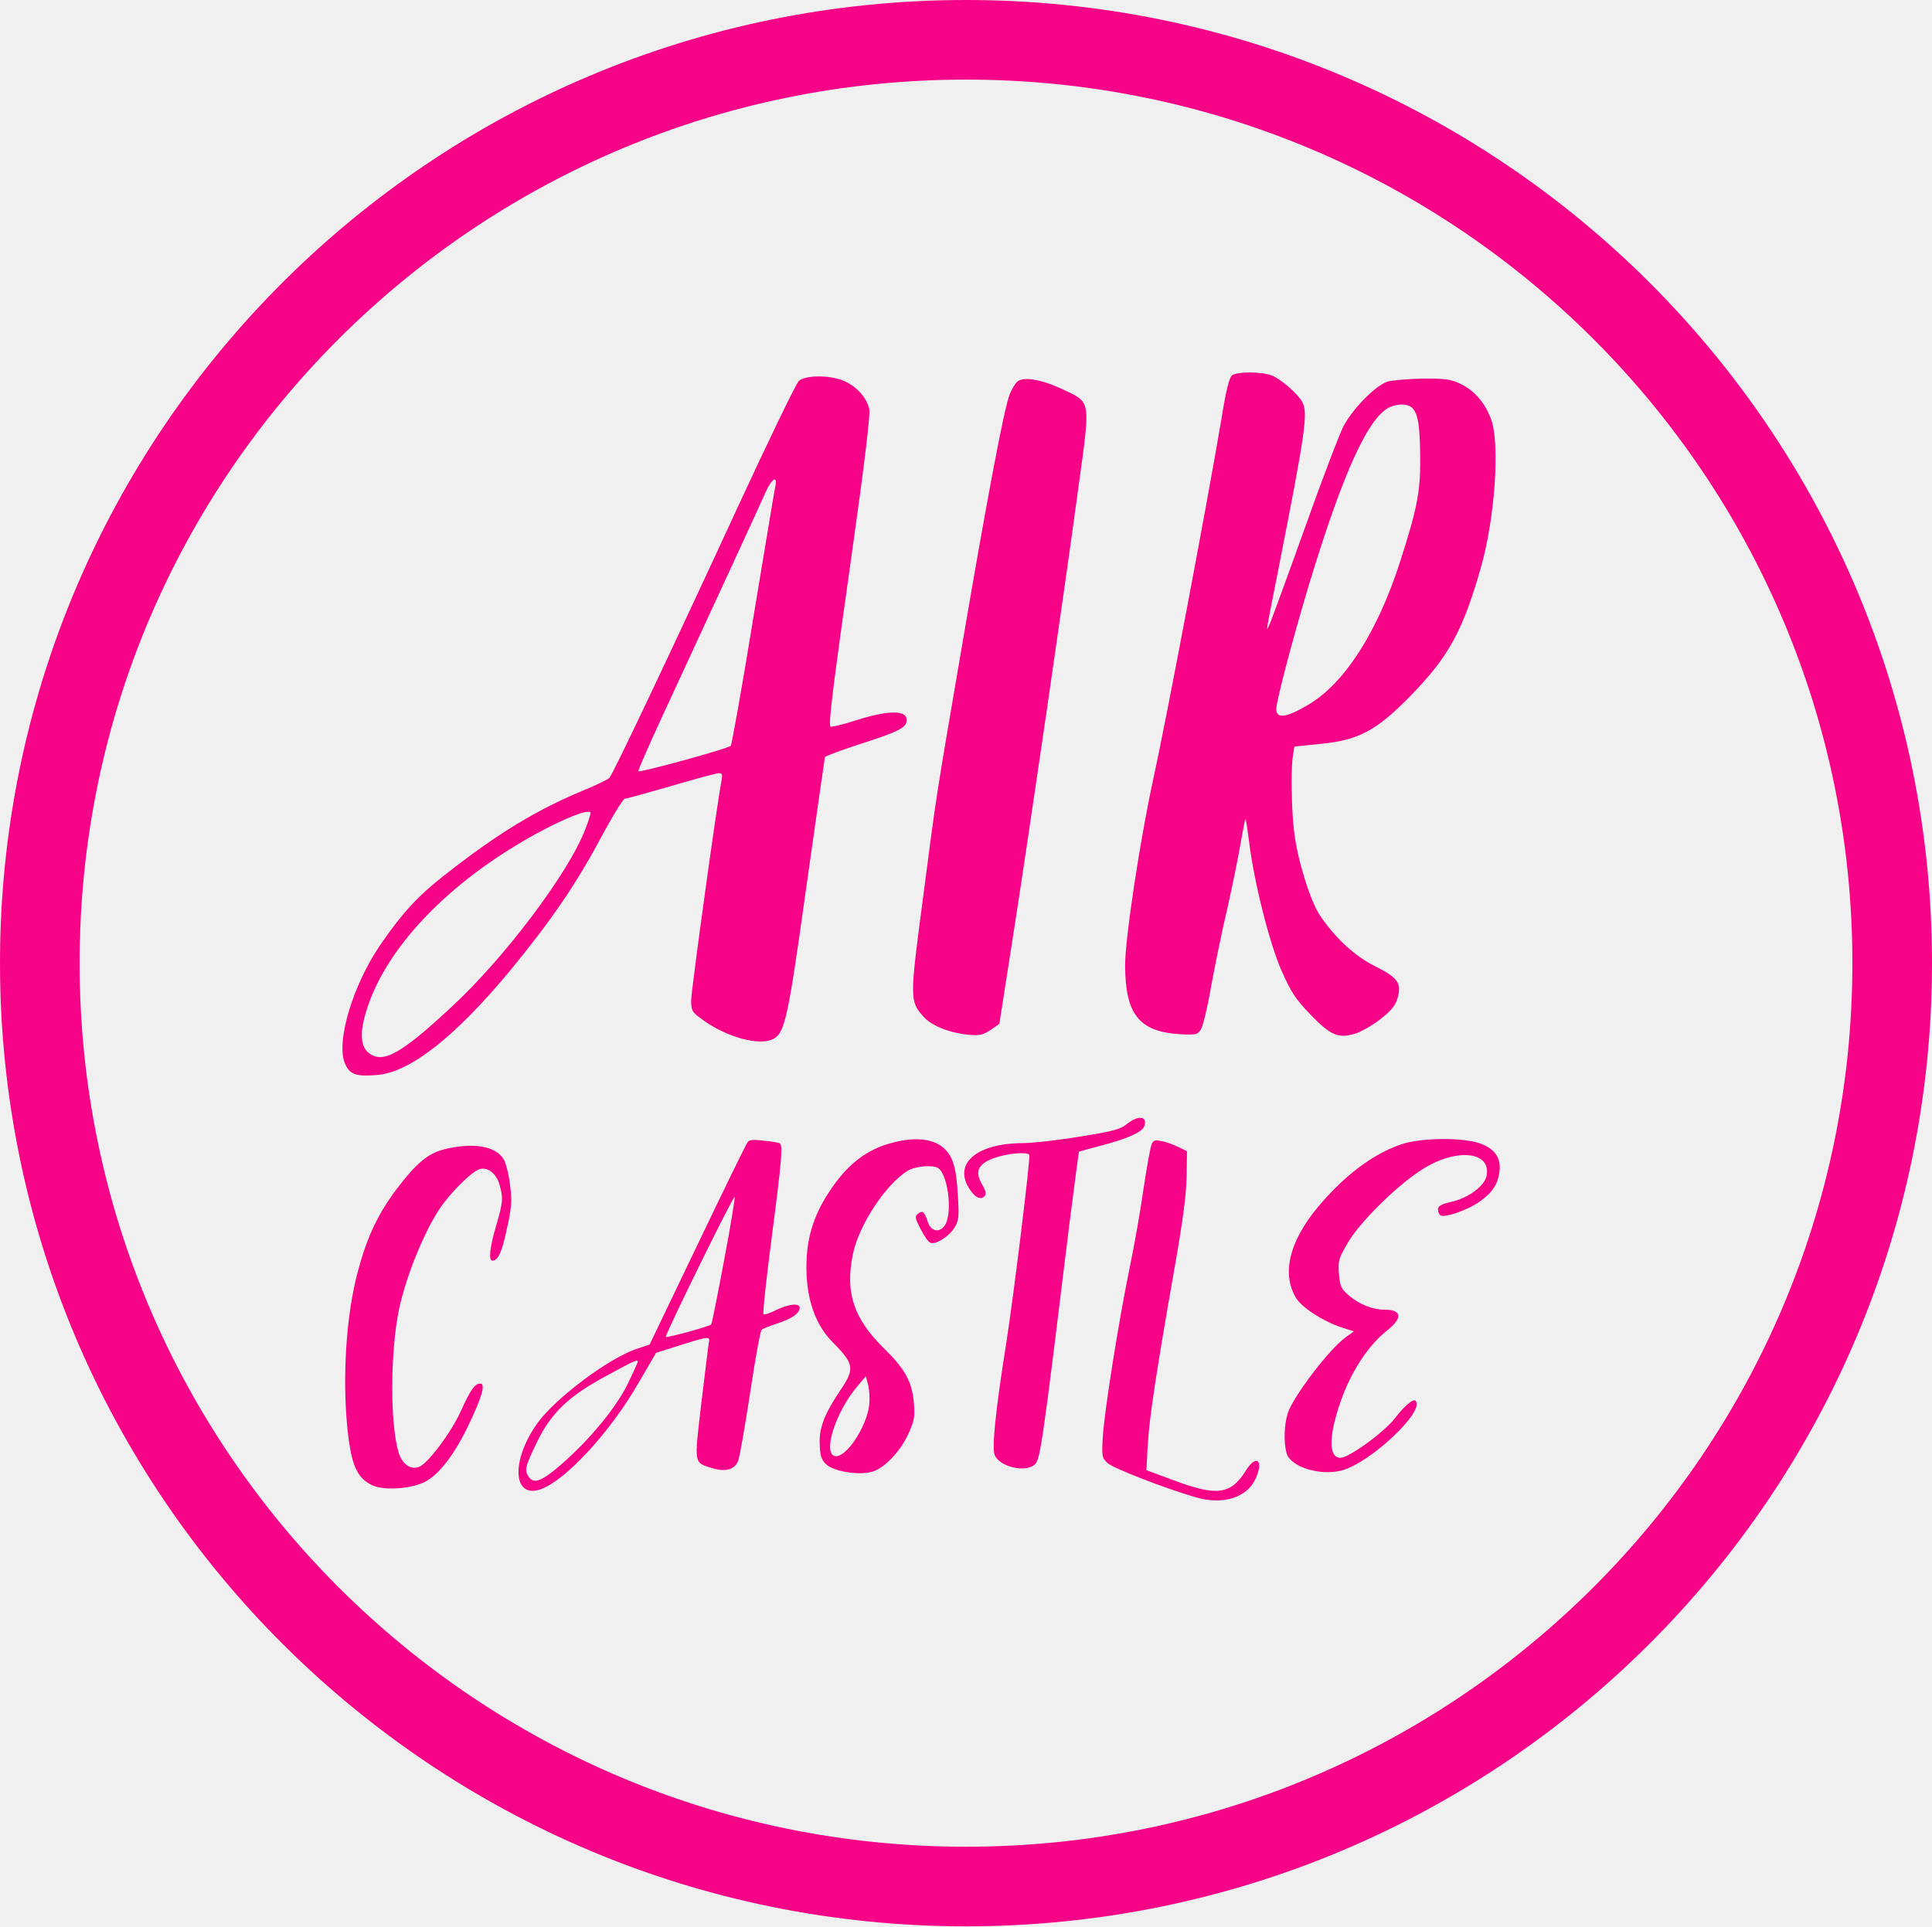
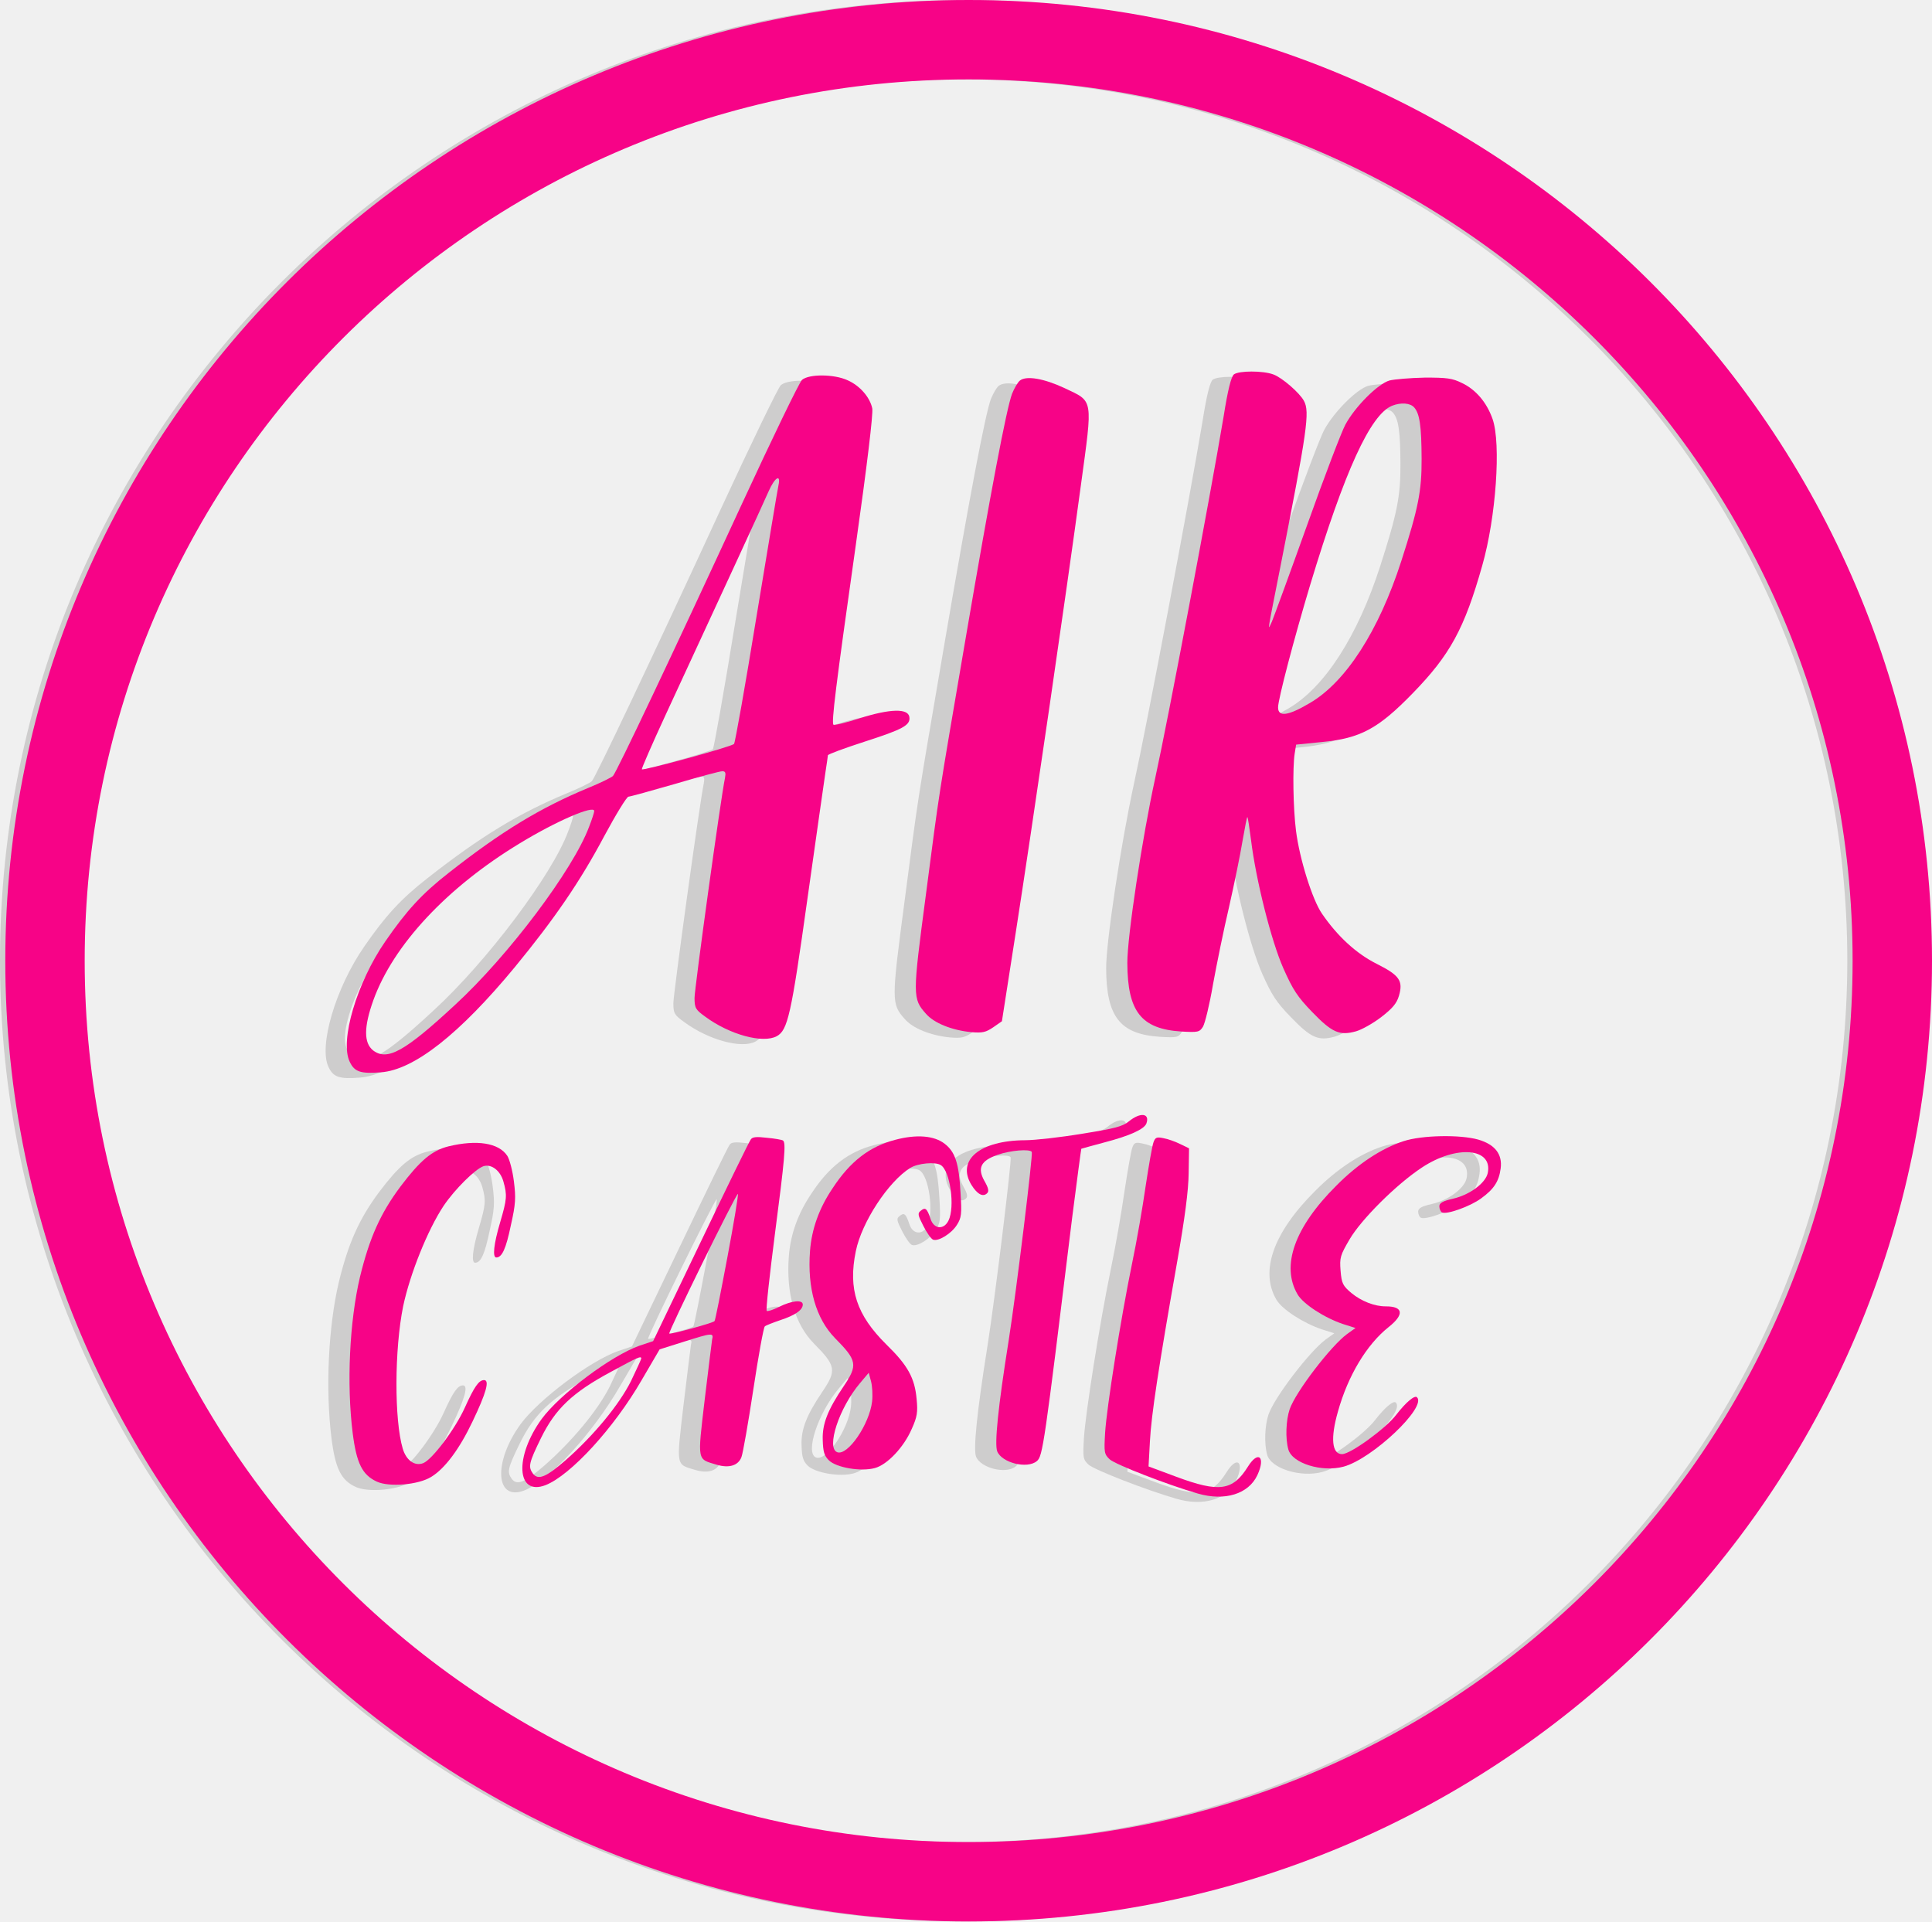
- <svg xmlns="http://www.w3.org/2000/svg" width="364" height="363" viewBox="0 0 364 363" fill="none">
-   <path d="M232.114 70.73C231.598 71.157 230.951 73.712 230.172 78.677C227.556 94.236 219.734 135.668 217.242 147.021C214.796 158.231 211.958 176.958 211.979 181.92C212.016 191.135 214.615 194.386 222.185 194.875C225.335 195.051 225.617 195.002 226.271 193.96C226.645 193.344 227.523 189.749 228.166 185.965C228.855 182.182 230.192 175.607 231.208 171.302C232.178 166.998 233.33 161.416 233.743 158.863C234.203 156.309 234.57 154.275 234.665 154.369C234.759 154.463 235.049 156.353 235.34 158.62C236.264 166.225 239.179 177.792 241.457 182.934C243.259 186.991 244.111 188.31 246.943 191.229C250.673 195.089 252.085 195.698 255.184 194.834C256.217 194.547 258.375 193.356 259.921 192.168C262.077 190.505 262.872 189.557 263.289 188.138C264.124 185.299 263.414 184.262 259.128 182.105C255.265 180.183 251.679 176.89 248.747 172.601C246.951 170.009 244.522 162.316 243.842 156.931C243.307 152.68 243.182 145.024 243.594 142.376L243.869 140.673L248.756 140.181C255.992 139.49 259.369 137.68 265.876 130.99C272.945 123.73 275.651 118.804 279.034 106.833C281.629 97.749 282.606 83.85 280.989 79.178C279.895 76.064 277.864 73.615 275.179 72.35C273.389 71.459 272.307 71.322 268.124 71.339C265.445 71.397 262.437 71.645 261.498 71.885C259.338 72.509 255.031 76.78 253.165 80.237C252.465 81.516 249.209 90.036 245.956 99.171C242.703 108.258 239.681 116.493 239.308 117.393C238.423 119.334 238.332 120.043 240.865 107.226C245.977 81.259 246.48 77.807 245.343 75.732C244.538 74.223 241.236 71.354 239.588 70.746C237.611 69.998 233.051 70.017 232.114 70.73ZM266.173 76.971C267.211 78.148 267.55 80.462 267.575 86.7C267.6 92.749 266.955 96.013 263.753 105.951C259.482 119.201 253.223 128.915 246.376 132.865C242.343 135.245 240.464 135.489 240.456 133.646C240.45 132.133 243.505 120.542 246.519 110.511C253.059 88.886 257.905 78.328 261.988 76.657C263.677 75.988 265.417 76.123 266.173 76.971Z" fill="#F70387" />
-   <path d="M150.513 71.772C149.998 72.247 144.87 82.854 139.092 95.354C126.046 123.621 115.513 145.829 114.811 146.588C114.53 146.873 112.419 147.922 110.073 148.876C101.109 152.599 93.794 157.024 83.814 164.863C78.706 168.854 75.805 172.032 71.786 177.861C66.412 185.634 63.166 196.611 65.063 200.573C65.964 202.507 67.14 202.881 70.947 202.582C77.244 202.131 85.865 195.29 96.25 182.724C103.78 173.572 108.64 166.463 113.165 157.938C115.358 153.864 117.412 150.5 117.741 150.499C118.07 150.498 122.015 149.395 126.522 148.1C131.029 146.758 135.021 145.702 135.444 145.701C136.055 145.698 136.15 145.981 135.966 146.975C135.182 150.664 130.206 186.791 130.213 188.54C130.221 190.43 130.41 190.76 132.249 192.076C136.822 195.46 143.128 197.183 145.755 195.754C147.818 194.611 148.465 191.82 151.525 169.927C153.17 158.247 154.724 147.418 154.952 145.857C155.181 144.297 155.41 142.878 155.409 142.689C155.409 142.5 158.506 141.353 162.356 140.109C169.633 137.763 171.04 137.001 170.798 135.443C170.556 133.79 167.125 133.898 161.492 135.67C158.863 136.531 156.609 137.06 156.467 136.919C156.042 136.543 156.862 129.923 160.699 102.827C162.801 87.979 163.983 78.144 163.791 77.153C163.359 75.075 161.47 72.861 159.116 71.831C156.572 70.66 151.824 70.632 150.513 71.772ZM146.081 91.639C145.896 92.396 144.062 103.604 141.906 116.562C139.796 129.567 137.866 140.35 137.679 140.54C137.117 141.11 120.401 145.668 120.259 145.337C120.211 145.149 122.167 140.651 124.636 135.3C134.981 112.952 143.181 95.195 144.206 92.828C145.37 90.177 146.543 89.463 146.081 91.639ZM111.265 153.219C111.266 153.456 110.849 154.781 110.291 156.201C107.268 164.294 95.066 180.554 84.95 189.859C75.49 198.64 72.16 200.497 69.473 198.429C67.728 197.018 67.715 194.041 69.528 188.977C73.293 178.517 83.449 167.653 97.188 159.326C104.128 155.092 111.261 152.038 111.265 153.219Z" fill="#F70387" />
-   <path d="M191.692 71.887C191.27 72.22 190.617 73.357 190.198 74.398C189.129 77.285 186.184 92.799 181.455 120.465C176.083 151.915 176.587 148.652 173.898 169.221C171.39 188.182 171.392 188.655 173.942 191.527C175.453 193.27 178.796 194.627 182.464 194.99C184.628 195.17 185.238 195.026 186.644 194.075L188.285 192.934L190.896 176.193C193.965 156.52 200.458 112.022 203.196 91.737C205.478 74.997 205.623 75.942 200.112 73.318C196.203 71.491 192.91 70.937 191.692 71.887Z" fill="#F70387" />
-   <path d="M212.289 211.834C211.071 212.832 209.521 213.216 203.414 214.186C199.374 214.864 194.535 215.404 192.701 215.411C184.146 215.446 179.649 219.151 182.535 223.865C183.624 225.609 184.707 226.219 185.503 225.413C185.878 225.033 185.734 224.419 184.977 223.099C183.603 220.647 184.303 219.274 187.448 218.174C189.889 217.313 193.601 217.015 193.933 217.628C194.17 218.099 191.031 243.869 189.565 253.232C187.549 265.859 186.872 272.761 187.395 274.177C188.25 276.348 193.049 277.557 194.876 276.037C196.001 275.134 196.275 273.196 201.552 230.073C202.463 222.98 203.238 217.117 203.285 217.022C203.378 216.975 205.351 216.447 207.651 215.823C212.441 214.575 215.162 213.335 215.581 212.246C216.278 210.306 214.444 210.077 212.289 211.834Z" fill="#F70387" />
-   <path d="M140.852 215.245C140.571 215.577 136.329 224.29 131.388 234.613L122.393 253.365L119.811 254.226C114.506 256.091 104.806 263.361 101.346 268.054C96.158 275.212 96.564 282.677 102.055 280.575C106.796 278.713 114.985 269.794 120.213 260.746L123.621 254.919L128.175 253.483C133.621 251.759 133.856 251.758 133.532 253.083C133.441 253.698 132.804 258.852 132.122 264.526C130.759 276.204 130.663 275.59 134.381 276.709C136.734 277.409 138.471 276.882 139.076 275.272C139.355 274.562 140.365 268.793 141.327 262.456C142.288 256.119 143.253 250.775 143.488 250.585C143.675 250.395 145.036 249.87 146.444 249.391C149.214 248.482 150.667 247.484 150.663 246.444C150.659 245.499 148.591 245.696 146.199 246.887C145.073 247.459 143.993 247.794 143.852 247.653C143.663 247.512 144.388 240.987 145.391 233.185C147.26 218.905 147.529 215.832 146.917 215.457C146.681 215.316 145.364 215.085 143.906 214.949C141.978 214.721 141.179 214.771 140.852 215.245ZM136.43 237.475C135.188 244.05 134.129 249.489 133.988 249.584C133.66 249.963 125.678 252.123 125.442 251.935C125.206 251.652 138.026 225.559 138.402 225.558C138.543 225.557 137.672 230.901 136.43 237.475ZM120.15 256.635C120.15 256.777 119.265 258.718 118.193 260.944C115.955 265.395 111.184 271.18 105.891 275.833C102.19 279.062 100.689 279.683 99.696 278.411C98.751 277.091 98.889 276.429 101.22 271.646C103.924 266.153 107.155 263.068 114.425 259.163C119.49 256.401 120.147 256.115 120.15 256.635Z" fill="#F70387" />
-   <path d="M168.163 215.323C163.327 216.571 159.624 219.375 156.261 224.54C153.738 228.284 152.344 232.212 152.032 236.325C151.496 243.369 153.165 249.127 156.753 252.799C160.954 257.035 161.098 257.885 158.341 261.961C155.398 266.321 154.327 269.019 154.434 271.996C154.49 274.264 154.728 275.019 155.578 275.867C156.994 277.279 161.698 278.063 164.28 277.343C166.628 276.719 169.764 273.398 171.254 269.942C172.279 267.67 172.416 266.771 172.171 264.315C171.826 260.346 170.5 257.941 166.488 254.035C160.824 248.435 159.206 243.573 160.681 236.384C161.787 230.897 166.832 223.22 170.958 220.652C172.412 219.748 175.701 219.451 176.738 220.108C178.529 221.235 179.45 228.037 178.191 230.594C177.305 232.393 175.424 232.212 174.805 230.277C174.139 228.295 173.809 228.012 172.966 228.725C172.31 229.2 172.405 229.578 173.448 231.606C174.111 232.926 174.915 234.057 175.292 234.197C176.28 234.571 178.765 233.049 179.793 231.391C180.633 230.064 180.725 229.355 180.473 225.386C180.168 219.716 179.454 217.592 177.427 216.041C175.446 214.537 172.155 214.267 168.163 215.323ZM163.759 264.774C163.259 269.077 159.147 275.096 157.17 274.348C155.051 273.553 157.512 265.981 161.488 261.287L163.125 259.342L163.555 260.947C163.794 261.844 163.895 263.545 163.759 264.774Z" fill="#F70387" />
-   <path d="M216.912 215.832C216.68 216.448 216.036 220.137 215.441 224.062C214.893 227.939 213.745 234.56 212.869 238.723C210.703 249.27 208.091 265.869 207.782 270.644C207.562 274.426 207.61 274.709 208.648 275.697C209.734 276.685 219.621 280.52 225.268 282.151C230.398 283.642 234.858 282.254 236.536 278.702C238.167 275.198 236.705 273.928 234.743 277.103C231.894 281.651 229.31 281.993 221.26 279.001L215.987 277.038L216.249 272.263C216.511 267.347 217.839 258.504 221.422 238.215C222.846 230.081 223.53 224.926 223.564 221.665L223.639 216.939L221.99 216.142C221.048 215.674 219.636 215.16 218.789 215.021C217.519 214.743 217.237 214.886 216.912 215.832Z" fill="#F70387" />
-   <path d="M264.154 215.592C260.022 216.932 255.522 219.881 251.449 224.009C243.537 231.886 240.981 239.175 244.153 244.55C245.241 246.388 249.248 248.971 252.731 250.138L255.084 250.885L253.491 252.026C250.444 254.259 243.758 262.982 242.643 266.248C241.946 268.33 241.819 271.733 242.392 273.811C243.108 276.454 248.756 278.18 252.841 277.076C258.288 275.589 268.589 265.811 266.702 263.976C266.277 263.505 264.59 264.93 262.767 267.3C260.756 269.908 254.147 274.708 252.549 274.714C250.622 274.722 250.328 271.699 251.764 266.683C253.664 259.87 257.212 253.995 261.336 250.718C264.334 248.342 264.14 246.784 260.802 246.797C258.687 246.806 256.192 245.824 254.305 244.272C252.701 242.908 252.465 242.483 252.267 240.074C252.068 237.57 252.208 237.144 253.982 234.112C256.176 230.37 262.777 223.774 267.605 220.587C274.122 216.26 281.081 216.846 280.067 221.624C279.651 223.516 276.652 225.749 273.458 226.471C271.533 226.904 270.923 227.285 270.926 227.899C270.928 228.372 271.165 228.891 271.401 229.031C272.202 229.548 276.755 227.923 278.817 226.402C281.254 224.643 282.188 223.174 282.508 220.763C282.873 218.068 281.455 216.23 278.302 215.298C274.866 214.319 267.627 214.444 264.154 215.592Z" fill="#F70387" />
-   <path d="M83.743 216.565C80.597 217.334 78.348 219.281 74.655 224.164C70.868 229.236 68.818 233.829 67.015 241.209C65.028 249.629 64.465 261.447 65.632 270.752C66.36 276.468 67.45 278.637 70.182 279.902C72.489 280.979 78.034 280.531 80.473 279.009C83.052 277.439 85.81 273.742 88.28 268.533C90.844 263.182 91.539 260.722 90.457 260.726C89.47 260.73 88.629 261.915 86.812 265.94C84.995 269.964 80.647 275.748 78.958 276.416C77.362 277.037 75.759 275.909 75.092 273.691C73.472 268.263 73.511 254.888 75.17 246.752C76.461 240.651 79.812 232.319 82.802 227.817C84.904 224.689 88.79 220.846 90.339 220.319C91.842 219.841 93.539 221.157 94.112 223.234C94.827 225.783 94.784 226.539 93.485 230.94C92.28 235.009 92.008 237.562 92.76 237.559C93.841 237.555 94.587 235.945 95.509 231.499C96.432 227.431 96.475 226.249 96.086 223.179C95.843 221.195 95.27 219.023 94.844 218.363C93.236 215.912 89.097 215.268 83.743 216.565Z" fill="#F70387" />
-   <path d="M356.5 181.5C356.5 277.578 278.393 355.5 182 355.5C85.607 355.5 7.5 277.578 7.5 181.5C7.5 85.422 85.607 7.5 182 7.5C278.393 7.5 356.5 85.422 356.5 181.5Z" stroke="#F70387" stroke-width="15" />
+ <svg xmlns="http://www.w3.org/2000/svg" width="365" height="363" viewBox="0 0 365 363" fill="none">
+   <path d="M356.5 181.5C356.5 277.578 278.393 355.5 182 355.5C85.607 355.5 7.5 277.578 7.5 181.5C7.5 85.422 85.607 7.5 182 7.5C278.393 7.5 356.5 85.422 356.5 181.5Z" stroke="#3D3539" stroke-opacity="0.19" stroke-width="15" />
+   <path d="M229.114 71.73C228.598 72.157 227.951 74.712 227.172 79.677C224.556 95.236 216.734 136.668 214.242 148.021C211.796 159.231 208.959 177.958 208.979 182.92C209.016 192.135 211.615 195.386 219.185 195.875C222.336 196.051 222.617 196.002 223.271 194.96C223.645 194.344 224.523 190.749 225.166 186.965C225.856 183.182 227.192 176.607 228.208 172.302C229.178 167.998 230.33 162.416 230.743 159.863C231.203 157.309 231.57 155.275 231.665 155.369C231.759 155.463 232.049 157.353 232.34 159.62C233.265 167.225 236.179 178.792 238.457 183.934C240.259 187.991 241.111 189.31 243.943 192.229C247.673 196.089 249.085 196.698 252.184 195.834C253.217 195.547 255.375 194.356 256.921 193.168C259.077 191.505 259.872 190.557 260.289 189.138C261.124 186.299 260.415 185.262 256.128 183.105C252.266 181.183 248.68 177.89 245.748 173.601C243.951 171.009 241.522 163.316 240.842 157.931C240.307 153.68 240.182 146.024 240.594 143.376L240.869 141.673L245.756 141.181C252.992 140.49 256.37 138.68 262.876 131.99C269.945 124.73 272.651 119.804 276.034 107.833C278.629 98.749 279.606 84.85 277.989 80.178C276.895 77.064 274.864 74.615 272.179 73.35C270.389 72.459 269.308 72.322 265.124 72.339C262.445 72.397 259.437 72.645 258.498 72.885C256.338 73.509 252.031 77.78 250.165 81.237C249.465 82.516 246.209 91.036 242.956 100.171C239.703 109.258 236.681 117.493 236.309 118.393C235.423 120.334 235.332 121.043 237.865 108.226C242.977 82.259 243.48 78.807 242.343 76.732C241.538 75.223 238.236 72.354 236.588 71.746C234.611 70.998 230.051 71.017 229.114 71.73ZM263.173 77.971C264.212 79.148 264.55 81.462 264.576 87.7C264.6 93.749 263.956 97.013 260.753 106.951C256.482 120.201 250.223 129.915 243.376 133.865C239.343 136.245 237.464 136.489 237.456 134.646C237.45 133.133 240.505 121.542 243.52 111.511C250.059 89.886 254.905 79.328 258.988 77.657C260.677 76.988 262.417 77.123 263.173 77.971Z" fill="#3D3539" fill-opacity="0.19" />
+   <path d="M147.513 72.772C146.998 73.247 141.87 83.854 136.093 96.354C123.046 124.621 112.513 146.829 111.811 147.588C111.53 147.873 109.419 148.922 107.073 149.876C98.109 153.599 90.794 158.024 80.814 165.863C75.706 169.854 72.805 173.032 68.786 178.861C63.412 186.634 60.166 197.611 62.063 201.573C62.964 203.507 64.141 203.881 67.947 203.582C74.244 203.131 82.865 196.29 93.25 183.724C100.781 174.572 105.64 167.463 110.165 158.938C112.358 154.864 114.412 151.5 114.742 151.499C115.071 151.498 119.015 150.395 123.522 149.1C128.029 147.758 132.021 146.702 132.444 146.701C133.055 146.698 133.15 146.981 132.966 147.975C132.182 151.664 127.206 187.791 127.213 189.54C127.221 191.43 127.41 191.76 129.249 193.076C133.822 196.46 140.128 198.183 142.755 196.754C144.818 195.611 145.465 192.82 148.525 170.927C150.17 159.247 151.724 148.418 151.952 146.857C152.181 145.297 152.41 143.878 152.41 143.689C152.409 143.5 155.507 142.353 159.356 141.109C166.633 138.763 168.04 138.001 167.798 136.443C167.557 134.79 164.126 134.898 158.492 136.67C155.863 137.531 153.609 138.06 153.467 137.919C153.043 137.543 153.862 130.923 157.7 103.827C159.801 88.979 160.983 79.144 160.791 78.153C160.36 76.075 158.47 73.861 156.116 72.831C153.572 71.66 148.825 71.632 147.513 72.772ZM143.082 92.639C142.897 93.396 141.062 104.604 138.906 117.562C136.796 130.567 134.866 141.35 134.679 141.54C134.117 142.11 117.401 146.668 117.259 146.337C117.211 146.149 119.167 141.651 121.637 136.3C131.981 113.952 140.182 96.195 141.206 93.828C142.37 91.177 143.543 90.463 143.082 92.639ZM108.266 154.219C108.267 154.456 107.849 155.781 107.291 157.201C104.268 165.294 92.066 181.554 81.95 190.859C72.49 199.64 69.161 201.497 66.473 199.429C64.728 198.018 64.716 195.041 66.528 189.977C70.293 179.517 80.449 168.653 94.188 160.326C101.128 156.092 108.261 153.038 108.266 154.219Z" fill="#3D3539" fill-opacity="0.19" />
+   <path d="M188.692 72.887C188.27 73.22 187.617 74.357 187.198 75.398C186.129 78.285 183.184 93.799 178.455 121.465C173.084 152.915 173.587 149.652 170.898 170.221C168.39 189.182 168.392 189.655 170.942 192.527C172.453 194.27 175.796 195.627 179.465 195.99C181.628 196.17 182.238 196.026 183.644 195.075L185.285 193.934L187.896 177.193C190.965 157.52 197.458 113.022 200.196 92.737C202.478 75.997 202.623 76.942 197.112 74.318C193.203 72.491 189.91 71.937 188.692 72.887Z" fill="#3D3539" fill-opacity="0.19" />
+   <path d="M209.289 212.834C208.071 213.832 206.521 214.216 200.414 215.186C196.374 215.864 191.535 216.404 189.702 216.411C181.146 216.446 176.649 220.151 179.535 224.865C180.624 226.609 181.707 227.219 182.503 226.413C182.878 226.033 182.734 225.419 181.977 224.099C180.603 221.647 181.303 220.274 184.448 219.174C186.889 218.313 190.601 218.015 190.933 218.628C191.17 219.099 188.032 244.869 186.566 254.232C184.549 266.859 183.872 273.761 184.395 275.177C185.25 277.348 190.049 278.557 191.877 277.037C193.001 276.134 193.275 274.196 198.552 231.073C199.463 223.98 200.238 218.117 200.285 218.022C200.379 217.975 202.351 217.447 204.652 216.823C209.441 215.575 212.163 214.335 212.581 213.246C213.278 211.306 211.444 211.077 209.289 212.834Z" fill="#3D3539" fill-opacity="0.19" />
+   <path d="M137.852 216.245C137.571 216.577 133.329 225.29 128.388 235.613L119.393 254.365L116.811 255.226C111.507 257.091 101.806 264.361 98.346 269.054C93.158 276.212 93.564 283.677 99.056 281.575C103.796 279.713 111.986 270.794 117.213 261.746L120.621 255.919L125.175 254.483C130.621 252.759 130.856 252.758 130.532 254.083C130.441 254.698 129.804 259.852 129.122 265.526C127.759 277.204 127.663 276.59 131.381 277.709C133.734 278.409 135.471 277.882 136.076 276.272C136.355 275.562 137.366 269.793 138.327 263.456C139.288 257.119 140.253 251.775 140.488 251.585C140.675 251.395 142.036 250.87 143.444 250.391C146.214 249.482 147.667 248.484 147.663 247.444C147.659 246.499 145.591 246.696 143.199 247.887C142.073 248.459 140.993 248.794 140.852 248.653C140.663 248.512 141.389 241.987 142.391 234.185C144.26 219.905 144.529 216.832 143.917 216.457C143.681 216.316 142.364 216.085 140.906 215.949C138.978 215.721 138.179 215.771 137.852 216.245ZM133.43 238.475C132.188 245.05 131.129 250.489 130.988 250.584C130.661 250.963 122.678 253.123 122.442 252.935C122.206 252.652 135.027 226.559 135.403 226.558C135.544 226.557 134.672 231.901 133.43 238.475ZM117.15 257.635C117.15 257.777 116.265 259.718 115.193 261.944C112.955 266.395 108.184 272.18 102.891 276.833C99.19 280.062 97.689 280.683 96.696 279.411C95.751 278.091 95.889 277.429 98.22 272.646C100.924 267.153 104.155 264.068 111.425 260.163C116.491 257.401 117.148 257.115 117.15 257.635Z" fill="#3D3539" fill-opacity="0.19" />
+   <path d="M165.163 216.323C160.327 217.571 156.625 220.375 153.261 225.54C150.738 229.284 149.344 233.212 149.032 237.325C148.496 244.369 150.165 250.127 153.753 253.799C157.954 258.035 158.098 258.885 155.341 262.961C152.398 267.321 151.328 270.019 151.434 272.996C151.49 275.264 151.728 276.019 152.578 276.867C153.994 278.279 158.698 279.063 161.28 278.343C163.628 277.719 166.764 274.398 168.254 270.942C169.279 268.67 169.416 267.771 169.171 265.315C168.826 261.346 167.5 258.941 163.488 255.035C157.825 249.435 156.206 244.573 157.681 237.384C158.787 231.897 163.832 224.22 167.959 221.652C169.412 220.748 172.701 220.451 173.738 221.108C175.529 222.235 176.45 229.037 175.191 231.594C174.306 233.393 172.425 233.212 171.806 231.277C171.139 229.295 170.809 229.012 169.966 229.725C169.31 230.2 169.405 230.578 170.448 232.606C171.111 233.926 171.915 235.057 172.292 235.197C173.28 235.571 175.765 234.049 176.793 232.391C177.634 231.064 177.725 230.355 177.473 226.386C177.168 220.716 176.454 218.592 174.427 217.041C172.446 215.537 169.155 215.267 165.163 216.323ZM160.759 265.774C160.259 270.077 156.147 276.096 154.17 275.348C152.051 274.553 154.512 266.981 158.488 262.287L160.125 260.342L160.555 261.947C160.794 262.844 160.895 264.545 160.759 265.774Z" fill="#3D3539" fill-opacity="0.19" />
+   <path d="M213.912 216.832C213.68 217.448 213.037 221.137 212.442 225.062C211.893 228.939 210.745 235.56 209.869 239.723C207.703 250.27 205.091 266.869 204.782 271.644C204.562 275.426 204.61 275.709 205.648 276.697C206.734 277.685 216.621 281.52 222.268 283.151C227.398 284.642 231.858 283.254 233.536 279.702C235.167 276.198 233.705 274.928 231.743 278.103C228.894 282.651 226.31 282.993 218.26 280.001L212.987 278.038L213.25 273.263C213.512 268.347 214.839 259.504 218.422 239.215C219.846 231.081 220.53 225.926 220.564 222.665L220.639 217.939L218.99 217.142C218.048 216.674 216.636 216.16 215.789 216.021C214.519 215.743 214.237 215.886 213.912 216.832Z" fill="#3D3539" fill-opacity="0.19" />
+   <path d="M261.154 216.592C257.022 217.932 252.522 220.881 248.449 225.009C240.537 232.886 237.981 240.175 241.153 245.55C242.241 247.388 246.248 249.971 249.731 251.138L252.084 251.885L250.491 253.026C247.444 255.259 240.758 263.982 239.643 267.248C238.947 269.33 238.819 272.733 239.392 274.811C240.108 277.454 245.756 279.18 249.841 278.076C255.288 276.589 265.59 266.811 263.702 264.976C263.277 264.505 261.59 265.93 259.767 268.3C257.756 270.908 251.148 275.708 249.549 275.714C247.622 275.722 247.328 272.699 248.764 267.683C250.664 260.87 254.212 254.995 258.336 251.718C261.334 249.342 261.14 247.784 257.803 247.797C255.687 247.806 253.192 246.824 251.305 245.272C249.701 243.908 249.465 243.483 249.267 241.074C249.069 238.57 249.208 238.144 250.982 235.112C253.176 231.37 259.777 224.774 264.606 221.587C271.122 217.26 278.081 217.846 277.067 222.624C276.651 224.516 273.652 226.749 270.459 227.471C268.533 227.904 267.923 228.285 267.926 228.899C267.928 229.372 268.165 229.891 268.401 230.031C269.202 230.548 273.755 228.923 275.817 227.402C278.254 225.643 279.188 224.174 279.508 221.763C279.873 219.068 278.455 217.23 275.302 216.298C271.866 215.319 264.627 215.444 261.154 216.592Z" fill="#3D3539" fill-opacity="0.19" />
+   <path d="M80.743 217.565C77.597 218.334 75.348 220.281 71.655 225.164C67.868 230.236 65.818 234.829 64.015 242.209C62.028 250.629 61.465 262.447 62.632 271.752C63.36 277.468 64.45 279.637 67.182 280.902C69.49 281.979 75.034 281.531 77.473 280.009C80.052 278.439 82.81 274.742 85.28 269.533C87.844 264.182 88.539 261.722 87.458 261.726C86.471 261.73 85.629 262.915 83.812 266.94C81.996 270.964 77.647 276.748 75.958 277.416C74.362 278.037 72.759 276.909 72.092 274.691C70.472 269.263 70.511 255.888 72.17 247.752C73.461 241.651 76.812 233.319 79.802 228.817C81.904 225.689 85.79 221.846 87.34 221.319C88.842 220.841 90.539 222.157 91.112 224.234C91.828 226.783 91.784 227.539 90.485 231.94C89.28 236.009 89.008 238.562 89.76 238.559C90.841 238.555 91.587 236.945 92.509 232.499C93.433 228.431 93.475 227.249 93.086 224.179C92.843 222.195 92.27 220.023 91.844 219.363C90.236 216.912 86.097 216.268 80.743 217.565Z" fill="#3D3539" fill-opacity="0.19" />
+   <g clip-path="url(#clip0_96452_213)">
+     <path d="M233.114 70.73C232.598 71.157 231.951 73.712 231.172 78.677C228.556 94.236 220.734 135.668 218.242 147.021C215.796 158.231 212.958 176.958 212.979 181.92C213.016 191.135 215.615 194.386 223.185 194.875C226.335 195.051 226.617 195.002 227.271 193.96C227.645 193.344 228.523 189.749 229.166 185.965C229.855 182.182 231.192 175.607 232.208 171.302C233.178 166.998 234.33 161.416 234.743 158.863C235.203 156.309 235.57 154.275 235.665 154.369C235.759 154.463 236.049 156.353 236.34 158.62C237.264 166.225 240.179 177.792 242.457 182.934C244.259 186.991 245.111 188.31 247.943 191.229C251.673 195.089 253.085 195.698 256.184 194.834C257.217 194.547 259.375 193.356 260.921 192.168C263.077 190.505 263.872 189.557 264.289 188.138C265.124 185.299 264.414 184.262 260.128 182.105C256.265 180.183 252.679 176.89 249.747 172.601C247.951 170.009 245.522 162.316 244.842 156.931C244.307 152.68 244.182 145.024 244.594 142.376L244.869 140.673L249.756 140.181C256.992 139.49 260.369 137.68 266.876 130.99C273.945 123.73 276.651 118.804 280.034 106.833C282.629 97.749 283.606 83.85 281.989 79.178C280.895 76.064 278.864 73.615 276.179 72.35C274.389 71.459 273.307 71.322 269.124 71.339C266.445 71.397 263.437 71.645 262.498 71.885C260.338 72.509 256.031 76.78 254.165 80.237C253.465 81.516 250.209 90.036 246.956 99.171C243.703 108.258 240.681 116.493 240.308 117.393C239.423 119.334 239.332 120.043 241.865 107.226C246.977 81.259 247.48 77.807 246.343 75.732C245.538 74.223 242.236 71.354 240.588 70.746C238.611 69.998 234.051 70.017 233.114 70.73ZM267.173 76.971C268.211 78.148 268.55 80.462 268.575 86.7C268.6 92.749 267.955 96.013 264.753 105.951C260.482 119.201 254.223 128.915 247.376 132.865C243.343 135.245 241.464 135.489 241.456 133.646C241.45 132.133 244.505 120.542 247.519 110.511C254.059 88.886 258.905 78.328 262.988 76.657C264.677 75.988 266.417 76.123 267.173 76.971Z" fill="#F70387" />
+     <path d="M151.513 71.772C150.998 72.247 145.87 82.854 140.092 95.354C127.046 123.621 116.513 145.829 115.811 146.588C115.53 146.873 113.419 147.922 111.073 148.876C102.109 152.599 94.794 157.024 84.814 164.863C79.706 168.854 76.805 172.032 72.786 177.861C67.412 185.634 64.166 196.611 66.062 200.573C66.964 202.507 68.14 202.881 71.947 202.582C78.244 202.131 86.865 195.29 97.249 182.724C104.78 173.572 109.64 166.463 114.165 157.938C116.358 153.864 118.412 150.5 118.741 150.499C119.07 150.498 123.015 149.395 127.522 148.1C132.029 146.758 136.021 145.702 136.444 145.701C137.055 145.698 137.15 145.981 136.966 146.975C136.182 150.664 131.206 186.791 131.213 188.54C131.221 190.43 131.41 190.76 133.249 192.076C137.822 195.46 144.128 197.183 146.755 195.754C148.818 194.611 149.465 191.82 152.525 169.927C154.17 158.247 155.724 147.418 155.952 145.857C156.181 144.297 156.41 142.878 156.409 142.689C156.409 142.5 159.506 141.353 163.356 140.109C170.633 137.763 172.04 137.001 171.798 135.443C171.556 133.79 168.125 133.898 162.492 135.67C159.863 136.531 157.609 137.06 157.467 136.919C157.042 136.543 157.862 129.923 161.699 102.827C163.801 87.979 164.983 78.144 164.791 77.153C164.359 75.075 162.47 72.861 160.116 71.831C157.572 70.66 152.824 70.632 151.513 71.772ZM147.081 91.639C146.896 92.396 145.062 103.604 142.906 116.562C140.796 129.567 138.866 140.35 138.679 140.54C138.117 141.11 121.401 145.668 121.259 145.337C121.211 145.149 123.167 140.651 125.636 135.3C135.981 112.952 144.181 95.195 145.206 92.828C146.37 90.177 147.543 89.463 147.081 91.639ZM112.265 153.219C112.266 153.456 111.849 154.781 111.291 156.201C108.268 164.294 96.066 180.554 85.95 189.859C76.49 198.64 73.16 200.497 70.472 198.429C68.727 197.018 68.715 194.041 70.528 188.977C74.293 178.517 84.449 167.653 98.188 159.326C105.128 155.092 112.261 152.038 112.265 153.219Z" fill="#F70387" />
+     <path d="M192.692 71.887C192.27 72.22 191.617 73.357 191.198 74.398C190.129 77.285 187.184 92.799 182.455 120.465C177.083 151.915 177.587 148.652 174.898 169.221C172.39 188.182 172.392 188.655 174.942 191.527C176.453 193.27 179.796 194.627 183.464 194.99C185.628 195.17 186.238 195.026 187.644 194.075L189.285 192.934L191.896 176.193C194.965 156.52 201.458 112.022 204.196 91.737C206.478 74.997 206.623 75.942 201.112 73.318C197.203 71.491 193.91 70.937 192.692 71.887Z" fill="#F70387" />
+     <path d="M213.289 211.834C212.071 212.832 210.521 213.216 204.414 214.186C200.374 214.864 195.535 215.404 193.701 215.411C185.146 215.446 180.649 219.151 183.535 223.865C184.624 225.609 185.707 226.219 186.503 225.413C186.878 225.033 186.734 224.419 185.977 223.099C184.603 220.647 185.303 219.274 188.448 218.174C190.889 217.313 194.601 217.015 194.933 217.628C195.17 218.099 192.031 243.869 190.565 253.232C188.549 265.859 187.872 272.761 188.395 274.177C189.25 276.348 194.049 277.557 195.876 276.037C197.001 275.134 197.275 273.196 202.552 230.073C203.463 222.98 204.238 217.117 204.285 217.022C204.378 216.975 206.351 216.447 208.651 215.823C213.441 214.575 216.162 213.335 216.581 212.246C217.278 210.306 215.444 210.077 213.289 211.834Z" fill="#F70387" />
+     <path d="M141.852 215.245C141.571 215.577 137.329 224.29 132.388 234.613L123.393 253.365L120.811 254.226C115.506 256.091 105.806 263.361 102.346 268.054C97.158 275.212 97.564 282.677 103.055 280.575C107.796 278.713 115.985 269.794 121.213 260.746L124.621 254.919L129.175 253.483C134.621 251.759 134.856 251.758 134.532 253.083C134.441 253.698 133.804 258.852 133.122 264.526C131.759 276.204 131.663 275.59 135.381 276.709C137.734 277.409 139.471 276.882 140.076 275.272C140.355 274.562 141.365 268.793 142.327 262.456C143.288 256.119 144.253 250.775 144.488 250.585C144.675 250.395 146.036 249.87 147.444 249.391C150.214 248.482 151.667 247.484 151.663 246.444C151.659 245.499 149.591 245.696 147.199 246.887C146.073 247.459 144.993 247.794 144.852 247.653C144.663 247.512 145.388 240.987 146.391 233.185C148.26 218.905 148.529 215.832 147.917 215.457C147.681 215.316 146.364 215.085 144.906 214.949C142.978 214.721 142.179 214.771 141.852 215.245ZM137.43 237.475C136.188 244.05 135.129 249.489 134.988 249.584C134.66 249.963 126.678 252.123 126.442 251.935C126.206 251.652 139.026 225.559 139.402 225.558C139.543 225.557 138.672 230.901 137.43 237.475ZM121.15 256.635C121.15 256.777 120.265 258.718 119.193 260.944C116.955 265.395 112.184 271.18 106.891 275.833C103.19 279.062 101.689 279.683 100.696 278.411C99.751 277.091 99.889 276.429 102.22 271.646C104.924 266.153 108.155 263.068 115.425 259.163C120.49 256.401 121.147 256.115 121.15 256.635Z" fill="#F70387" />
+     <path d="M169.163 215.323C164.327 216.571 160.624 219.375 157.261 224.54C154.738 228.284 153.344 232.212 153.032 236.325C152.496 243.369 154.165 249.127 157.753 252.799C161.954 257.035 162.098 257.885 159.341 261.961C156.398 266.321 155.327 269.019 155.434 271.996C155.49 274.264 155.728 275.019 156.578 275.867C157.994 277.279 162.698 278.063 165.28 277.343C167.628 276.719 170.764 273.398 172.254 269.942C173.279 267.67 173.416 266.771 173.171 264.315C172.826 260.346 171.5 257.941 167.488 254.035C161.824 248.435 160.206 243.573 161.681 236.384C162.787 230.897 167.832 223.22 171.958 220.652C173.412 219.748 176.701 219.451 177.738 220.108C179.529 221.235 180.45 228.037 179.191 230.594C178.305 232.393 176.424 232.212 175.805 230.277C175.139 228.295 174.809 228.012 173.966 228.725C173.31 229.2 173.405 229.578 174.448 231.606C175.111 232.926 175.915 234.057 176.292 234.197C177.28 234.571 179.765 233.049 180.793 231.391C181.633 230.064 181.725 229.355 181.473 225.386C181.168 219.716 180.454 217.592 178.427 216.041C176.446 214.537 173.155 214.267 169.163 215.323ZM164.759 264.774C164.259 269.077 160.147 275.096 158.17 274.348C156.051 273.553 158.512 265.981 162.488 261.287L164.125 259.342L164.555 260.947C164.794 261.844 164.895 263.545 164.759 264.774Z" fill="#F70387" />
+     <path d="M217.912 215.832C217.68 216.448 217.036 220.137 216.441 224.062C215.893 227.939 214.745 234.56 213.869 238.723C211.703 249.27 209.091 265.869 208.782 270.644C208.562 274.426 208.61 274.709 209.648 275.697C210.734 276.685 220.621 280.52 226.268 282.151C231.398 283.642 235.858 282.254 237.536 278.702C239.167 275.198 237.705 273.928 235.743 277.103C232.894 281.651 230.31 281.993 222.26 279.001L216.987 277.038L217.249 272.263C217.511 267.347 218.839 258.504 222.422 238.215C223.846 230.081 224.53 224.926 224.564 221.665L224.639 216.939L222.99 216.142C222.048 215.674 220.636 215.16 219.789 215.021C218.519 214.743 218.237 214.886 217.912 215.832Z" fill="#F70387" />
+     <path d="M265.154 215.592C261.022 216.932 256.522 219.881 252.449 224.009C244.537 231.886 241.981 239.175 245.153 244.55C246.241 246.388 250.248 248.971 253.731 250.138L256.084 250.885L254.491 252.026C251.444 254.259 244.758 262.982 243.643 266.248C242.946 268.33 242.819 271.733 243.392 273.811C244.108 276.454 249.756 278.18 253.841 277.076C259.288 275.589 269.589 265.811 267.702 263.976C267.277 263.505 265.59 264.93 263.767 267.3C261.756 269.908 255.147 274.708 253.549 274.714C251.622 274.722 251.328 271.699 252.764 266.683C254.664 259.87 258.212 253.995 262.336 250.718C265.334 248.342 265.14 246.784 261.802 246.797C259.687 246.806 257.192 245.824 255.305 244.272C253.701 242.908 253.465 242.483 253.267 240.074C253.068 237.57 253.208 237.144 254.982 234.112C257.176 230.37 263.777 223.774 268.605 220.587C275.122 216.26 282.081 216.846 281.067 221.624C280.651 223.516 277.652 225.749 274.458 226.471C272.533 226.904 271.923 227.285 271.926 227.899C271.928 228.372 272.165 228.891 272.401 229.031C273.202 229.548 277.755 227.923 279.817 226.402C282.254 224.643 283.188 223.174 283.508 220.763C283.873 218.068 282.455 216.23 279.302 215.298C275.866 214.319 268.627 214.444 265.154 215.592Z" fill="#F70387" />
+     <path d="M84.743 216.565C81.597 217.334 79.348 219.281 75.655 224.164C71.868 229.236 69.818 233.829 68.015 241.209C66.028 249.629 65.465 261.447 66.632 270.752C67.36 276.468 68.45 278.637 71.182 279.902C73.489 280.979 79.034 280.531 81.473 279.009C84.052 277.439 86.81 273.742 89.28 268.533C91.844 263.182 92.539 260.722 91.457 260.726C90.47 260.73 89.629 261.915 87.812 265.94C85.995 269.964 81.647 275.748 79.958 276.416C78.362 277.037 76.759 275.909 76.092 273.691C74.472 268.263 74.511 254.888 76.17 246.752C77.461 240.651 80.812 232.319 83.802 227.817C85.904 224.689 89.79 220.846 91.339 220.319C92.842 219.841 94.539 221.157 95.112 223.234C95.827 225.783 95.784 226.539 94.485 230.94C93.28 235.009 93.008 237.562 93.76 237.559C94.841 237.555 95.587 235.945 96.509 231.499C97.432 227.431 97.475 226.249 97.086 223.179C96.843 221.195 96.27 219.023 95.844 218.363C94.236 215.912 90.097 215.268 84.743 216.565Z" fill="#F70387" />
+     <path d="M357.5 181.5C357.5 277.578 279.393 355.5 183 355.5C86.607 355.5 8.5 277.578 8.5 181.5C8.5 85.422 86.607 7.5 183 7.5C279.393 7.5 357.5 85.422 357.5 181.5Z" stroke="#F70387" stroke-width="15" />
+   </g>
+   <defs>
+     <clipPath id="clip0_96452_213">
+       <rect width="364" height="363" fill="white" transform="translate(1)" />
+     </clipPath>
+   </defs>
</svg>
